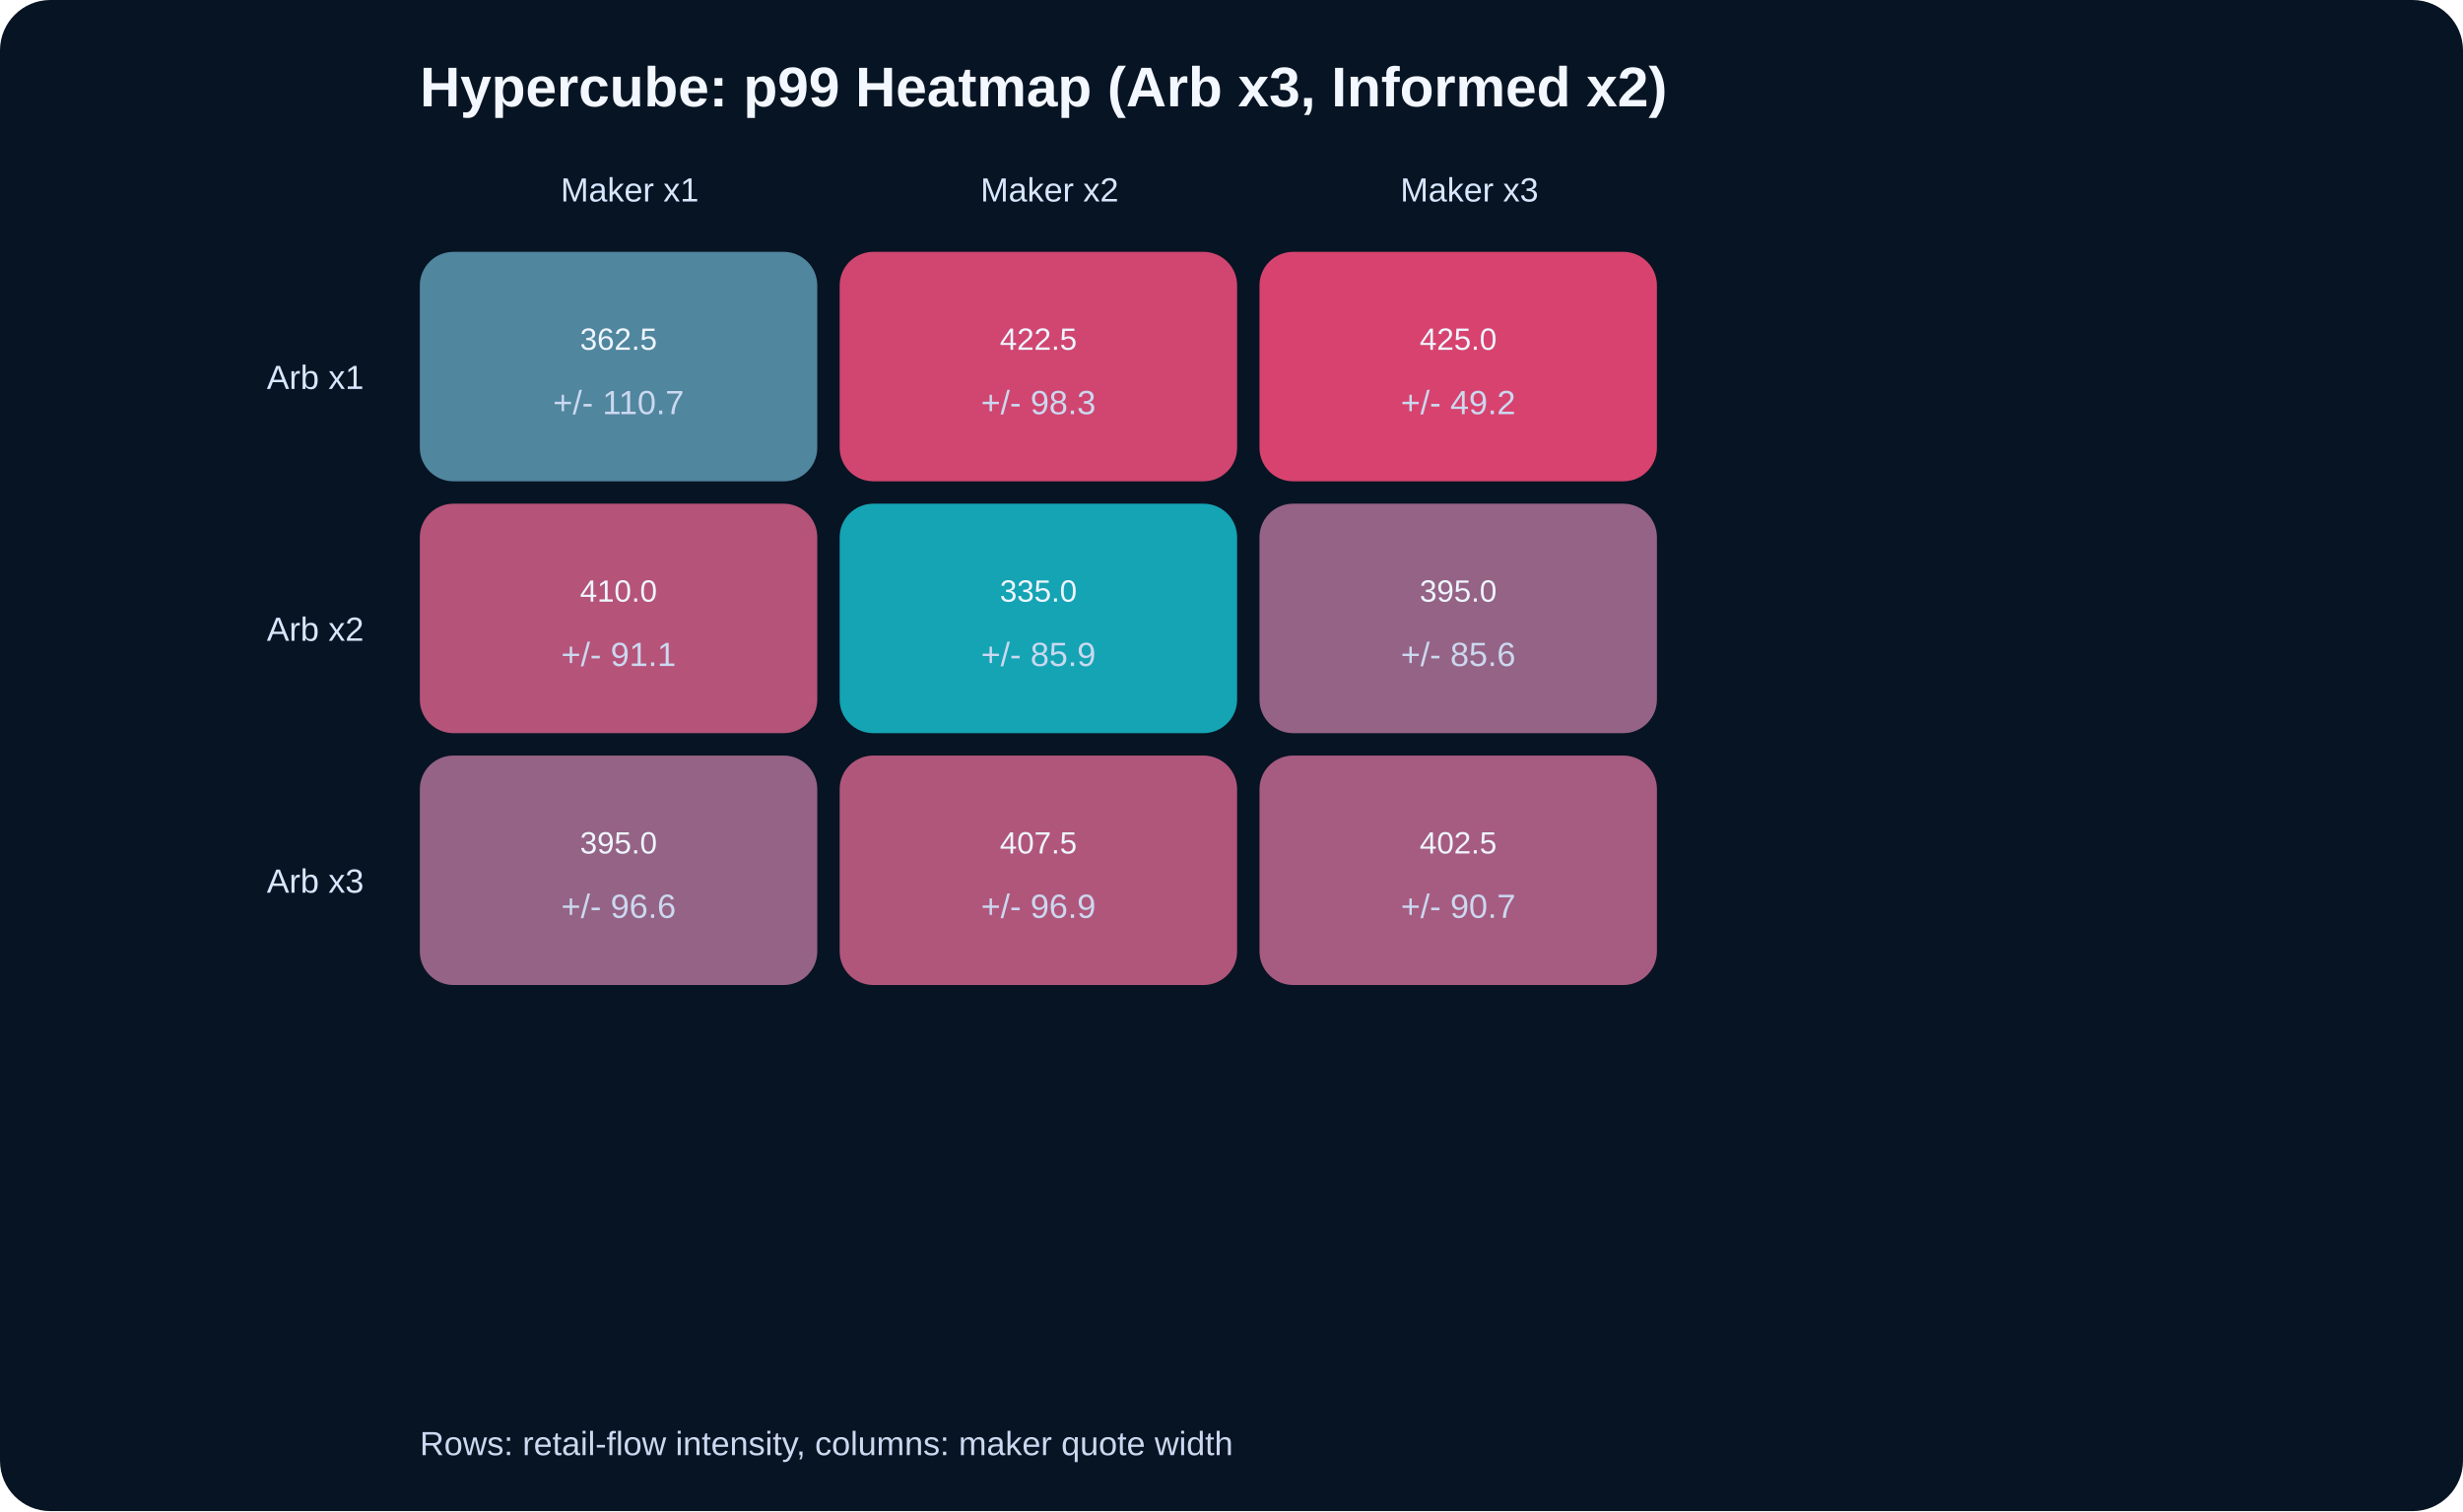
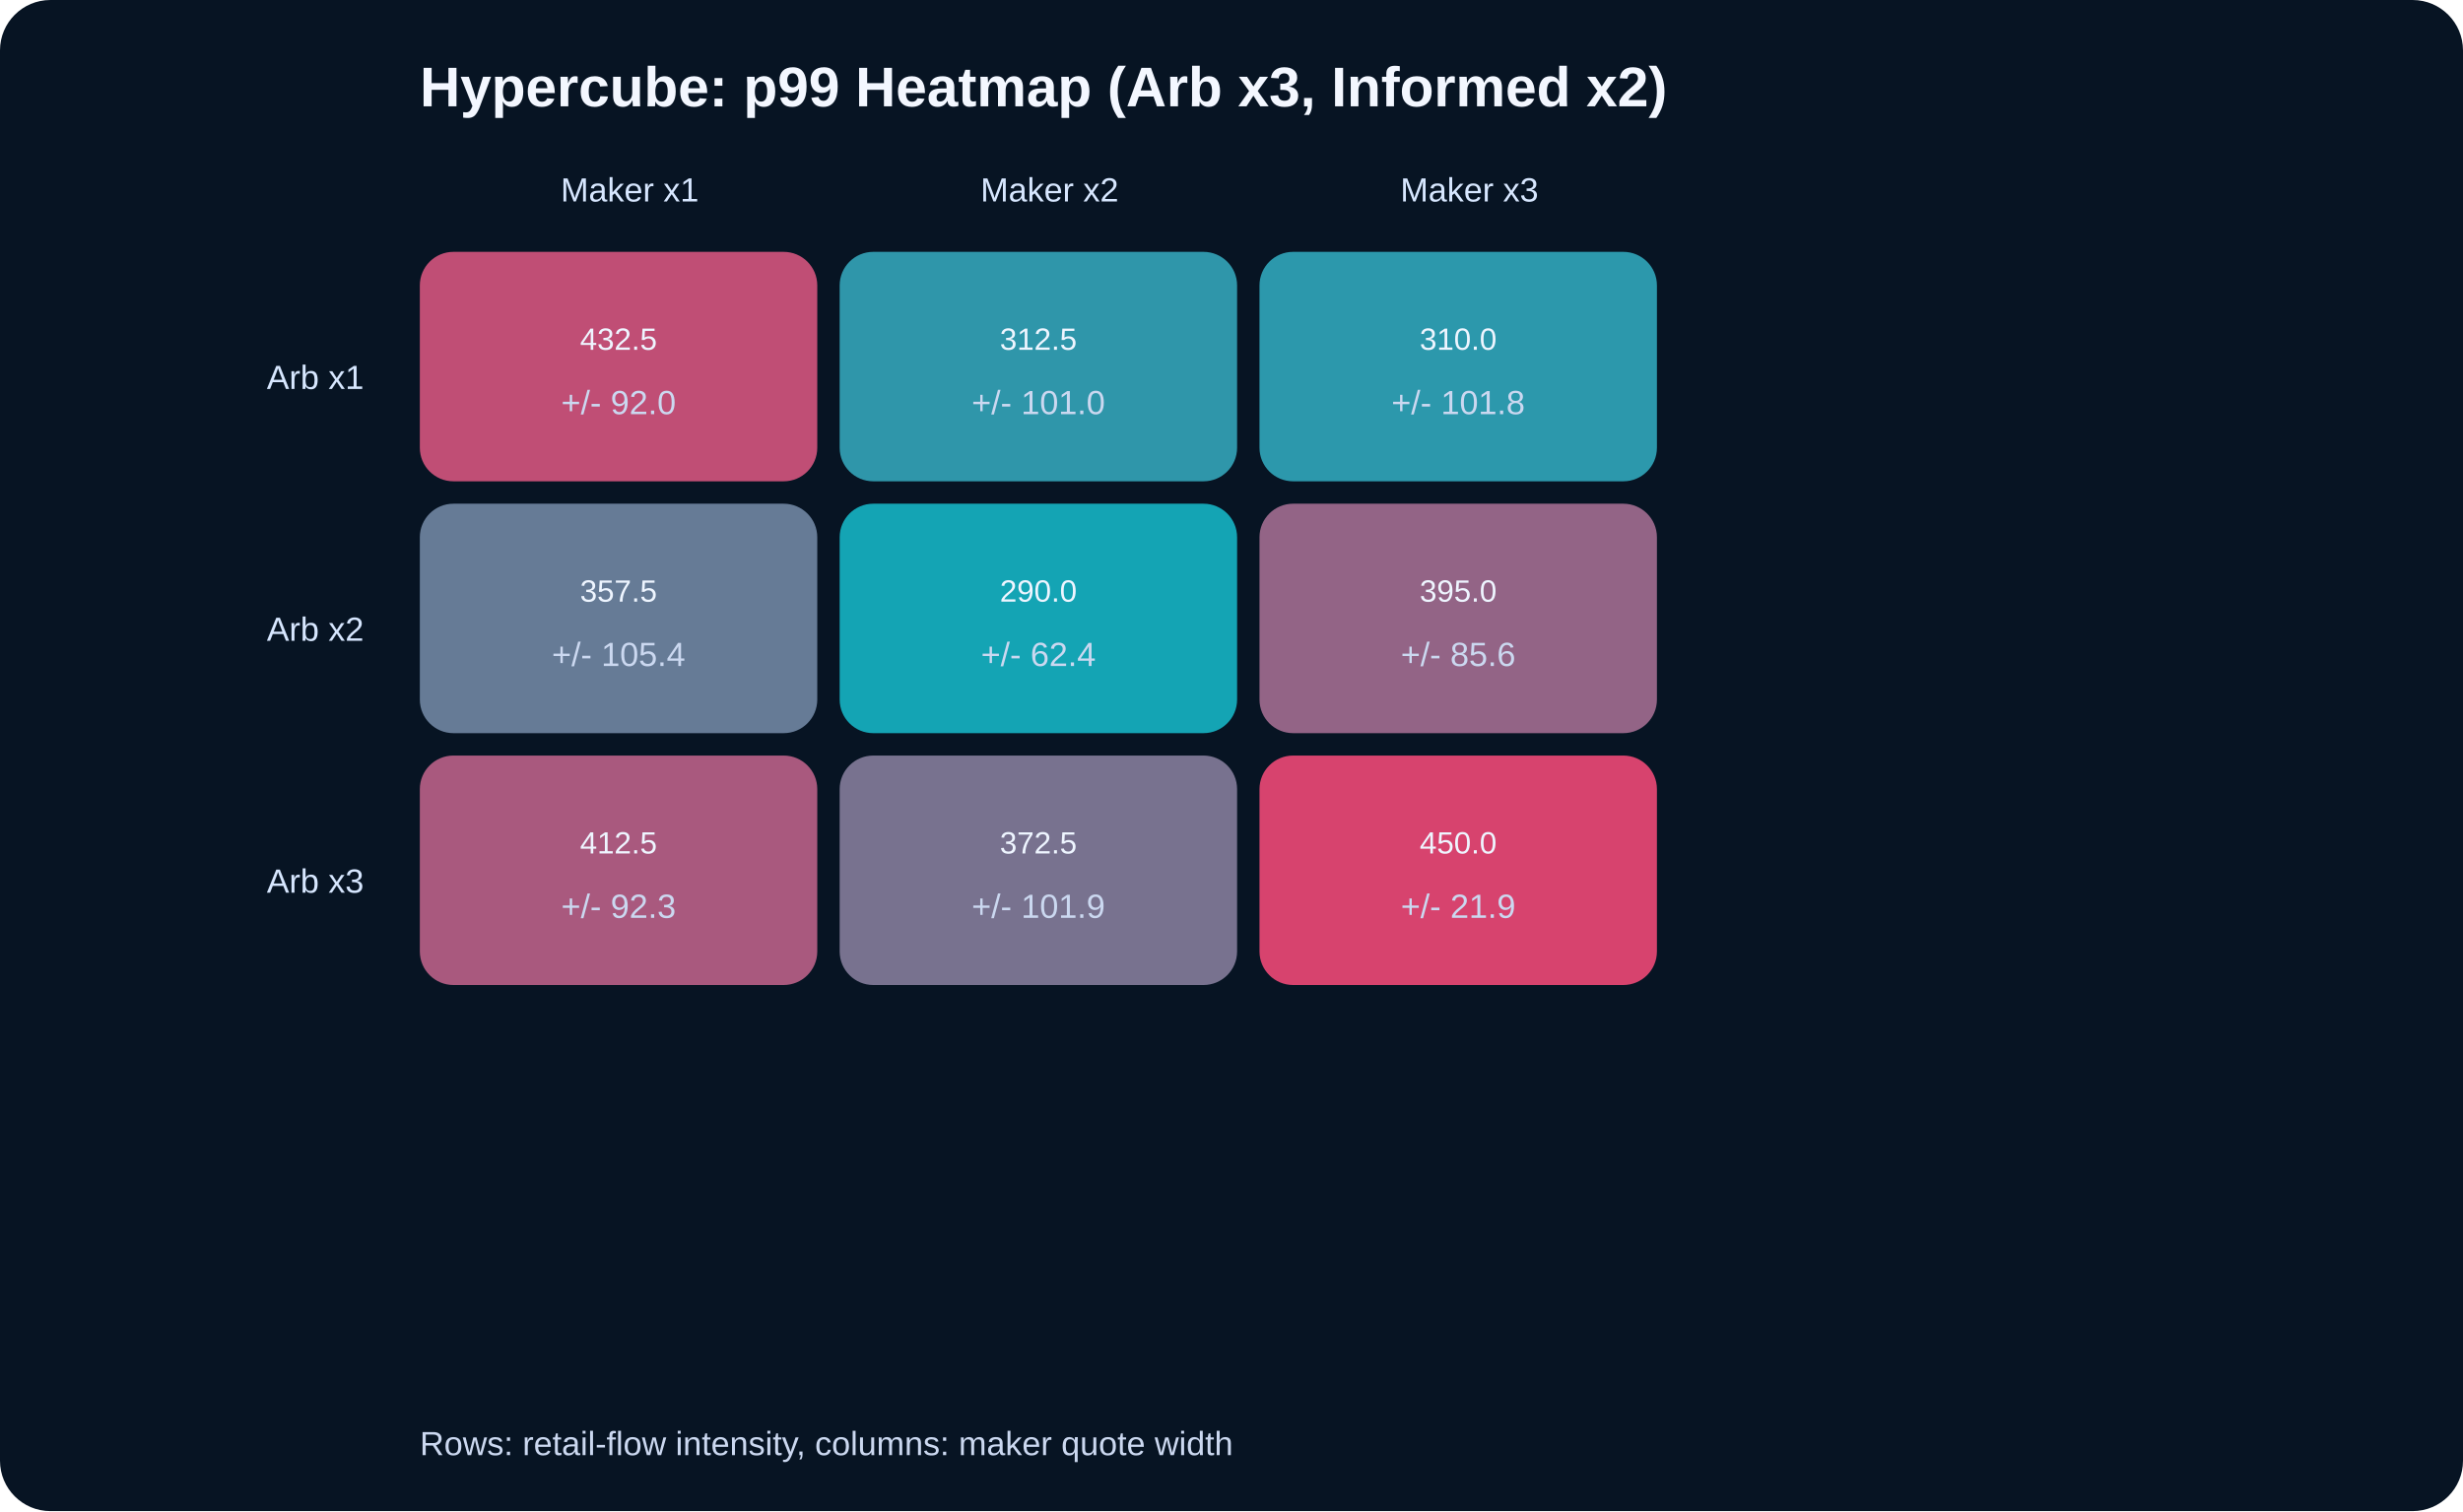
<svg xmlns="http://www.w3.org/2000/svg" width="880" height="540" viewBox="0 0 880 540" role="img">
  <style>.title{font:700 20px Arial; fill:#f3f7ff;}.label{font:12px Arial; fill:#cbd8f0;}.value{font:11px Arial; fill:#eef5ff;}.axis{stroke:#4d6387; stroke-width:1;}.grid{stroke:#20324d; stroke-width:1; opacity:.8;}.legend{font:12px Arial; fill:#d7e7ff;}.bg{fill:#071423;}.err{stroke:#dbeafe; stroke-width:1.5;}</style>
  <rect class="bg" x="0" y="0" width="880" height="540" rx="18" />
  <text class="title" x="150" y="38">Hypercube: p99 Heatmap (Arb x3, Informed x2)</text>
  <text class="label" x="150" y="520">Rows: retail-flow intensity, columns: maker quote width</text>
  <text class="legend" x="225.0" y="72" text-anchor="middle">Maker x1</text>
  <text class="legend" x="375.0" y="72" text-anchor="middle">Maker x2</text>
  <text class="legend" x="525.0" y="72" text-anchor="middle">Maker x3</text>
  <text class="legend" x="130" y="139.0" text-anchor="end">Arb x1</text>
-   <rect x="150" y="90" width="142" height="82" fill="#5996af" rx="12" opacity="0.88" />
-   <text class="value" x="221.0" y="125.0" text-anchor="middle">362.5</text>
-   <text class="label" x="221.0" y="148.0" text-anchor="middle">+/- 110.7</text>
-   <rect x="300" y="90" width="142" height="82" fill="#eb4d7a" rx="12" opacity="0.88" />
-   <text class="value" x="371.0" y="125.0" text-anchor="middle">422.5</text>
-   <text class="label" x="371.0" y="148.0" text-anchor="middle">+/- 98.3</text>
-   <rect x="450" y="90" width="142" height="82" fill="#f24a78" rx="12" opacity="0.88" />
-   <text class="value" x="521.0" y="125.0" text-anchor="middle">425.0</text>
-   <text class="label" x="521.0" y="148.0" text-anchor="middle">+/- 49.2</text>
+   <rect x="150" y="90" width="142" height="82" fill="#d95680" rx="12" opacity="0.88" />
+   <text class="value" x="221.0" y="125.0" text-anchor="middle">432.5</text>
+   <text class="label" x="221.0" y="148.0" text-anchor="middle">+/- 92.0</text>
+   <rect x="300" y="90" width="142" height="82" fill="#34a8bc" rx="12" opacity="0.88" />
+   <text class="value" x="371.0" y="125.0" text-anchor="middle">312.5</text>
+   <text class="label" x="371.0" y="148.0" text-anchor="middle">+/- 101.0</text>
+   <rect x="450" y="90" width="142" height="82" fill="#31aabe" rx="12" opacity="0.88" />
+   <text class="value" x="521.0" y="125.0" text-anchor="middle">310.0</text>
+   <text class="label" x="521.0" y="148.0" text-anchor="middle">+/- 101.8</text>
  <text class="legend" x="130" y="229.0" text-anchor="end">Arb x2</text>
-   <rect x="150" y="180" width="142" height="82" fill="#cd5c85" rx="12" opacity="0.88" />
-   <text class="value" x="221.0" y="215.0" text-anchor="middle">410.0</text>
-   <text class="label" x="221.0" y="238.0" text-anchor="middle">+/- 91.1</text>
+   <rect x="150" y="180" width="142" height="82" fill="#7289a6" rx="12" opacity="0.88" />
+   <text class="value" x="221.0" y="215.0" text-anchor="middle">357.5</text>
+   <text class="label" x="221.0" y="238.0" text-anchor="middle">+/- 105.4</text>
  <rect x="300" y="180" width="142" height="82" fill="#16b8c8" rx="12" opacity="0.88" />
-   <text class="value" x="371.0" y="215.0" text-anchor="middle">335.0</text>
-   <text class="label" x="371.0" y="238.0" text-anchor="middle">+/- 85.9</text>
-   <rect x="450" y="180" width="142" height="82" fill="#a86e92" rx="12" opacity="0.88" />
+   <text class="value" x="371.0" y="215.0" text-anchor="middle">290.0</text>
+   <text class="label" x="371.0" y="238.0" text-anchor="middle">+/- 62.4</text>
+   <rect x="450" y="180" width="142" height="82" fill="#a66f93" rx="12" opacity="0.88" />
  <text class="value" x="521.0" y="215.0" text-anchor="middle">395.0</text>
  <text class="label" x="521.0" y="238.0" text-anchor="middle">+/- 85.6</text>
  <text class="legend" x="130" y="319.0" text-anchor="end">Arb x3</text>
-   <rect x="150" y="270" width="142" height="82" fill="#a86e92" rx="12" opacity="0.88" />
-   <text class="value" x="221.0" y="305.0" text-anchor="middle">395.0</text>
-   <text class="label" x="221.0" y="328.0" text-anchor="middle">+/- 96.6</text>
-   <rect x="300" y="270" width="142" height="82" fill="#c75f87" rx="12" opacity="0.88" />
-   <text class="value" x="371.0" y="305.0" text-anchor="middle">407.5</text>
-   <text class="label" x="371.0" y="328.0" text-anchor="middle">+/- 96.9</text>
-   <rect x="450" y="270" width="142" height="82" fill="#bb658c" rx="12" opacity="0.88" />
-   <text class="value" x="521.0" y="305.0" text-anchor="middle">402.5</text>
-   <text class="label" x="521.0" y="328.0" text-anchor="middle">+/- 90.7</text>
+   <rect x="150" y="270" width="142" height="82" fill="#be638a" rx="12" opacity="0.88" />
+   <text class="value" x="221.0" y="305.0" text-anchor="middle">412.5</text>
+   <text class="label" x="221.0" y="328.0" text-anchor="middle">+/- 92.3</text>
+   <rect x="300" y="270" width="142" height="82" fill="#877f9e" rx="12" opacity="0.88" />
+   <text class="value" x="371.0" y="305.0" text-anchor="middle">372.5</text>
+   <text class="label" x="371.0" y="328.0" text-anchor="middle">+/- 101.9</text>
+   <rect x="450" y="270" width="142" height="82" fill="#f24a78" rx="12" opacity="0.88" />
+   <text class="value" x="521.0" y="305.0" text-anchor="middle">450.0</text>
+   <text class="label" x="521.0" y="328.0" text-anchor="middle">+/- 21.9</text>
</svg>
